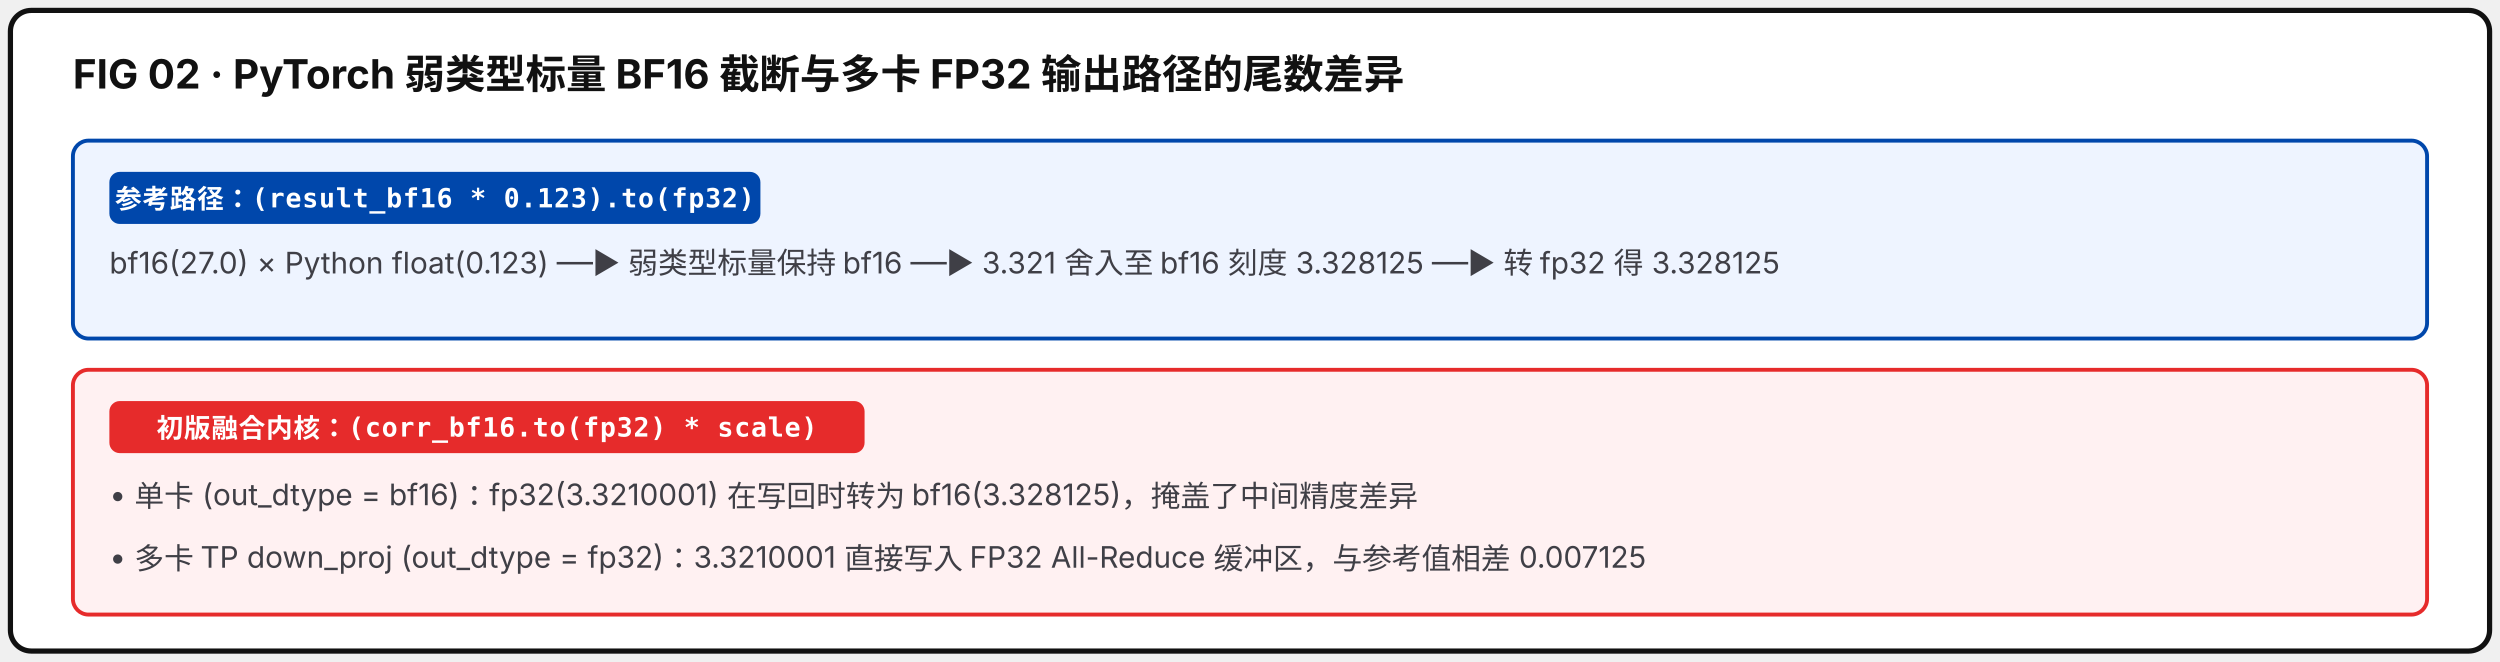
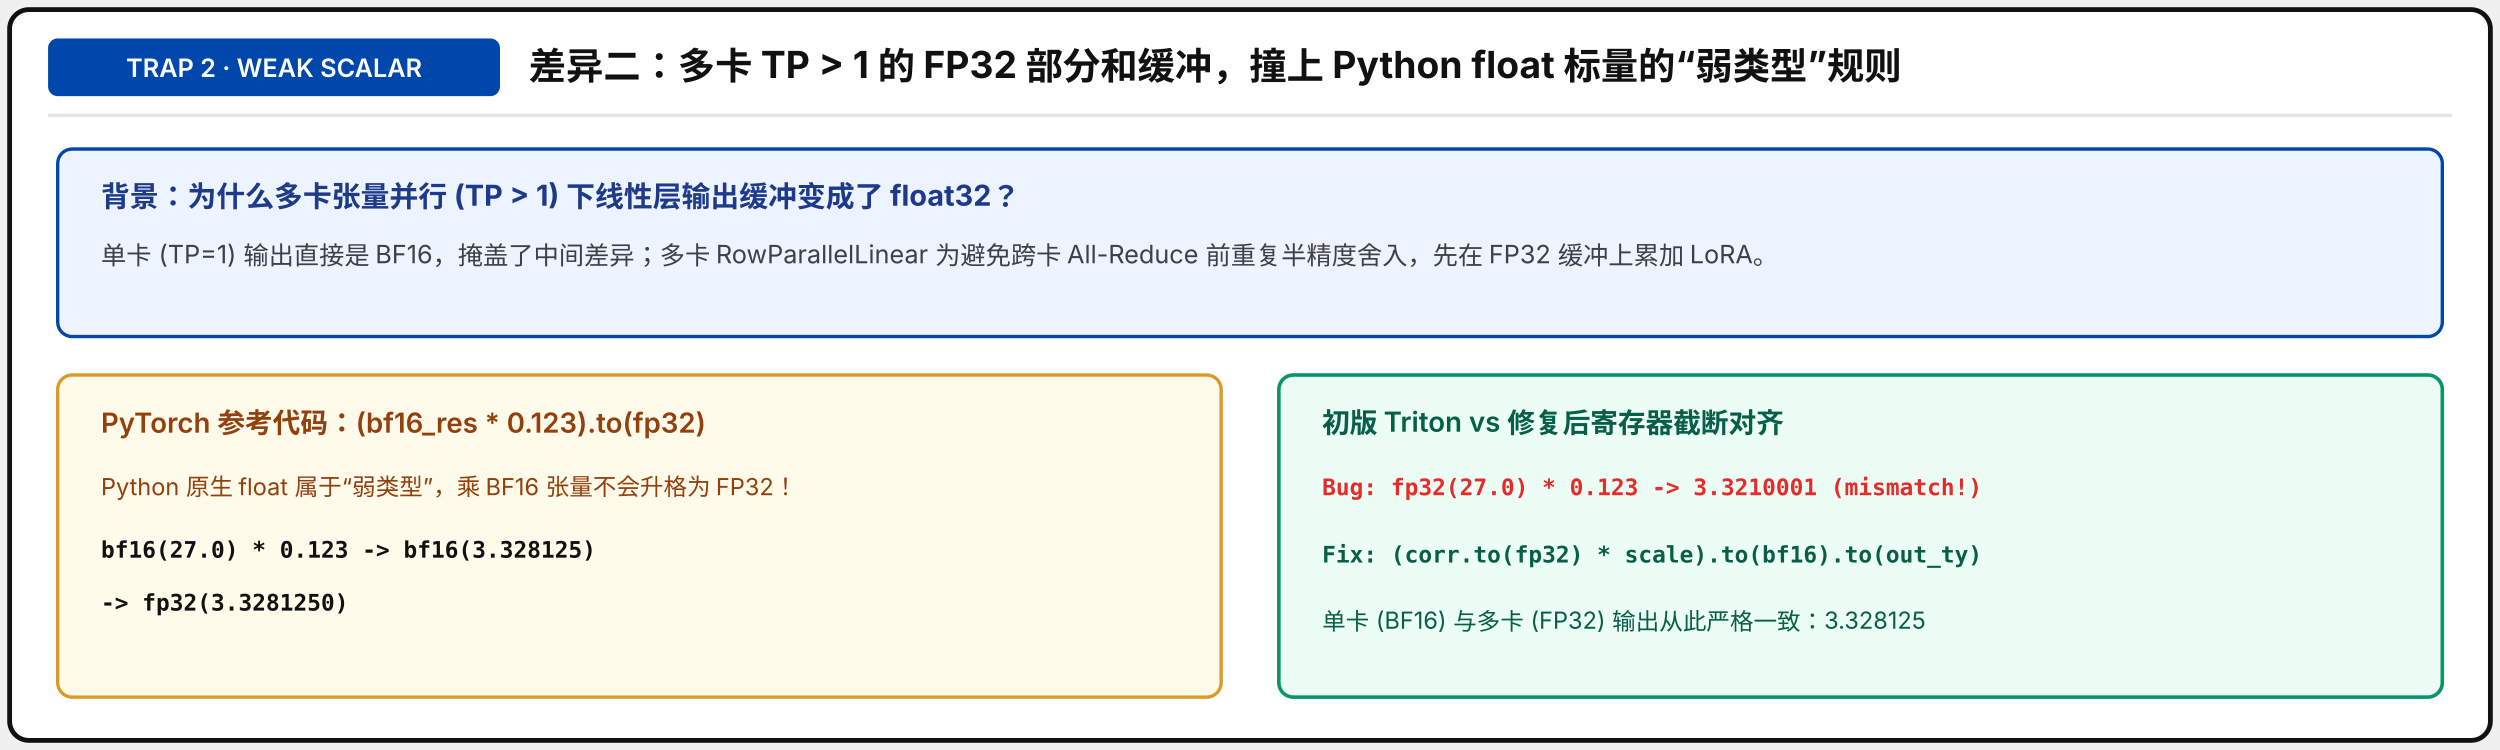
- <svg xmlns="http://www.w3.org/2000/svg" viewBox="0 0 960 254" width="100%" role="img" aria-label="FIG 02 · PyTorch 弱类型标量 BF16 截断与多卡 FP32 输出路径的尾数差异">
-   <style>
-     .title { font: 700 15.5px "DM Sans", -apple-system, "PingFang SC", "Microsoft YaHei", sans-serif; fill: #111111; }
-     .hdr { font: 700 13px "DM Sans", -apple-system, "PingFang SC", "Microsoft YaHei", sans-serif; fill: #ffffff; }
-     .label { font: 700 12.8px "DM Sans", -apple-system, "PingFang SC", "Microsoft YaHei", sans-serif; fill: #111111; }
-     .sub { font: 400 11.4px "DM Sans", -apple-system, "PingFang SC", "Microsoft YaHei", sans-serif; fill: #3f3f46; }
-     .muted { font: 500 10.8px "DM Sans", -apple-system, "PingFang SC", "Microsoft YaHei", sans-serif; fill: #52525b; }
-     .mono { font: 600 10.8px "JetBrains Mono", "SF Mono", Menlo, Consolas, monospace; fill: #111111; }
-     .badge { font: 700 10.2px "JetBrains Mono", "PingFang SC", monospace; letter-spacing: 0.03em; }
-   </style>
+ <svg xmlns="http://www.w3.org/2000/svg" viewBox="0 0 1040 312" width="100%" role="img" aria-label="差异二：多卡 TP &gt; 1 的 FP32 部分和缓冲，撞上 Python float 标量的“弱类型”规则">
  <defs>
-     <marker id="arr-ink" viewBox="0 0 10 10" refX="8" refY="5" markerWidth="6.5" markerHeight="6.5" orient="auto">
+     <style>
+       .title { font: 700 15.5px "DM Sans", -apple-system, "PingFang SC", "Microsoft YaHei", sans-serif; }
+       .sec { font: 700 12px "DM Sans", -apple-system, "PingFang SC", "Microsoft YaHei", sans-serif; }
+       .label { font: 600 11.5px "DM Sans", -apple-system, "PingFang SC", "Microsoft YaHei", sans-serif; }
+       .label-sm { font: 600 10.5px "DM Sans", -apple-system, "PingFang SC", "Microsoft YaHei", sans-serif; }
+       .sub { font: 400 10.5px "DM Sans", -apple-system, "PingFang SC", "Microsoft YaHei", sans-serif; }
+       .sub-sm { font: 400 9.8px "DM Sans", -apple-system, "PingFang SC", "Microsoft YaHei", sans-serif; }
+       .mono { font: 600 10.5px "JetBrains Mono", "SF Mono", Menlo, Consolas, "PingFang SC", "Microsoft YaHei", monospace; }
+       .mono-sm { font: 600 9.5px "JetBrains Mono", "SF Mono", Menlo, Consolas, "PingFang SC", "Microsoft YaHei", monospace; }
+       .badge { font: 700 10px "JetBrains Mono", "SF Mono", "PingFang SC", "Microsoft YaHei", sans-serif; letter-spacing: 0.03em; }
+     </style>
+     <marker id="arr-ink" viewBox="0 0 10 10" refX="8.5" refY="5" markerWidth="6" markerHeight="6" orient="auto">
      <path d="M 0 1.5 L 9 5 L 0 8.5 z" fill="#111111" />
    </marker>
-     <marker id="arr-blue" viewBox="0 0 10 10" refX="8" refY="5" markerWidth="6.5" markerHeight="6.5" orient="auto">
+     <marker id="arr-red" viewBox="0 0 10 10" refX="8.5" refY="5" markerWidth="6" markerHeight="6" orient="auto">
+       <path d="M 0 1.5 L 9 5 L 0 8.5 z" fill="#e62b2b" />
+     </marker>
+     <marker id="arr-green" viewBox="0 0 10 10" refX="8.5" refY="5" markerWidth="6" markerHeight="6" orient="auto">
+       <path d="M 0 1.5 L 9 5 L 0 8.5 z" fill="#059669" />
+     </marker>
+     <marker id="arr-blue" viewBox="0 0 10 10" refX="8.5" refY="5" markerWidth="6" markerHeight="6" orient="auto">
      <path d="M 0 1.5 L 9 5 L 0 8.5 z" fill="#0047ab" />
    </marker>
-     <marker id="arr-red" viewBox="0 0 10 10" refX="8" refY="5" markerWidth="6.5" markerHeight="6.5" orient="auto">
-       <path d="M 0 1.5 L 9 5 L 0 8.5 z" fill="#e62b2b" />
-     </marker>
-     <marker id="arr-emerald" viewBox="0 0 10 10" refX="8" refY="5" markerWidth="6.5" markerHeight="6.5" orient="auto">
-       <path d="M 0 1.5 L 9 5 L 0 8.5 z" fill="#059669" />
+     <marker id="arr-amber" viewBox="0 0 10 10" refX="8.5" refY="5" markerWidth="6" markerHeight="6" orient="auto">
+       <path d="M 0 1.5 L 9 5 L 0 8.5 z" fill="#b45309" />
    </marker>
  </defs>
-   <rect x="4" y="4" width="952" height="246" rx="8" fill="#ffffff" stroke="#111111" stroke-width="2" />
-   <text x="28" y="34" class="title">FIG 02 · PyTorch 弱类型标量 BF16 截断与多卡 FP32 输出路径的尾数差异</text>
-   <rect x="28" y="54" width="904" height="76" rx="6" fill="#eef4ff" stroke="#0047ab" stroke-width="1.5" />
-   <rect x="42" y="66" width="250" height="20" rx="4" fill="#0047ab" />
-   <text x="167" y="80" text-anchor="middle" class="badge" fill="#ffffff">参考路径：(result_bf16 * 0.123).to(fp32)</text>
-   <text x="42" y="105" class="sub">bf16(27.0) × Python float(0.123) ──▶ 弱类型标量保持 bf16 ──▶ 3.321 舍入至 bf16 刻度 3.328125 ──▶ 转 fp32 得 3.328125</text>
-   <rect x="28" y="142" width="904" height="94" rx="6" fill="#fff1f2" stroke="#e62b2b" stroke-width="1.5" />
-   <rect x="42" y="154" width="290" height="20" rx="4" fill="#e62b2b" />
-   <text x="187" y="168" text-anchor="middle" class="badge" fill="#ffffff">初版融合内核：(corr_bf16.to(fp32) * scale)</text>
-   <text x="42" y="194" class="sub">• 单卡 (out_dtype = bf16)：fp32(3.3210001) 在写回时转为 bf16(3.328125)，掩盖了中间精度差异</text>
-   <text x="42" y="218" class="sub">• 多卡 TP down_proj (out_dtype = fp32)：3.3210001 直接写入 FP32 All-Reduce 缓冲区，与参考值相差 0.007125</text>
+   <rect x="4" y="4" width="1032" height="304" rx="8" fill="#ffffff" stroke="#111111" stroke-width="2" />
+   <rect x="20" y="16" width="188" height="24" rx="4" fill="#0047ab" />
+   <text x="114.0" y="32" text-anchor="middle" class="label-sm" fill="#ffffff">TRAP 2 · WEAK SCALAR</text>
+   <text x="220" y="33" class="title" fill="#111111">差异二：多卡 TP &gt; 1 的 FP32 部分和缓冲，撞上 Python float 标量的“弱类型”规则</text>
+   <line x1="20" y1="48" x2="1020" y2="48" stroke="#e4e4e7" stroke-width="1.4" />
+   <rect x="24" y="62" width="992" height="78" rx="6" fill="#eef4ff" stroke="#0047ab" stroke-width="1.4" />
+   <text x="42" y="86" class="sec" fill="#1e3a8a">背景：为什么多卡张量并行 (TP &gt; 1) 下线性层输出缓冲变成了 float32？</text>
+   <text x="42" y="110" class="sub" fill="#3f3f46">单卡 (TP=1) 输出直接是 BF16，掩盖了中间差异；多卡 RowParallelLinear 为避免跨卡 All-Reduce 前重复半精度舍入，先在 FP32 缓冲上累加 LoRA。</text>
+   <rect x="24" y="156" width="484" height="134" rx="6" fill="#fffbeb" stroke="#d99b26" stroke-width="1.4" />
+   <text x="42" y="180" class="label" fill="#92400e">PyTorch 参考代码：(bf16_res * 0.123).to(fp32)</text>
+   <text x="42" y="206" class="sub-sm" fill="#92400e">Python 原生 float 属于“弱类型”，乘 BF16 张量不会升格为 FP32！</text>
+   <text x="42" y="232" class="mono-sm" fill="#111111">bf16(27.0) * 0.123 -&gt; bf16(3.328125)</text>
+   <text x="42" y="254" class="mono-sm" fill="#111111">                   -&gt; fp32(3.3281250)</text>
+   <rect x="532" y="156" width="484" height="134" rx="6" fill="#ecfdf5" stroke="#059669" stroke-width="1.5" />
+   <text x="550" y="180" class="label" fill="#065f46">初版 Triton vs 修复后寄存器截断对齐</text>
+   <text x="550" y="206" class="mono-sm" fill="#e62b2b">Bug: fp32(27.0) * 0.123 -&gt; 3.3210001 (mismatch!)</text>
+   <text x="550" y="234" class="mono-sm" fill="#065f46">Fix: (corr.to(fp32) * scale).to(bf16).to(out_ty)</text>
+   <text x="550" y="262" class="sub-sm" fill="#065f46">单卡 (BF16) 与多卡 (FP32) 输出从此严格一致：3.328125</text>
</svg>
